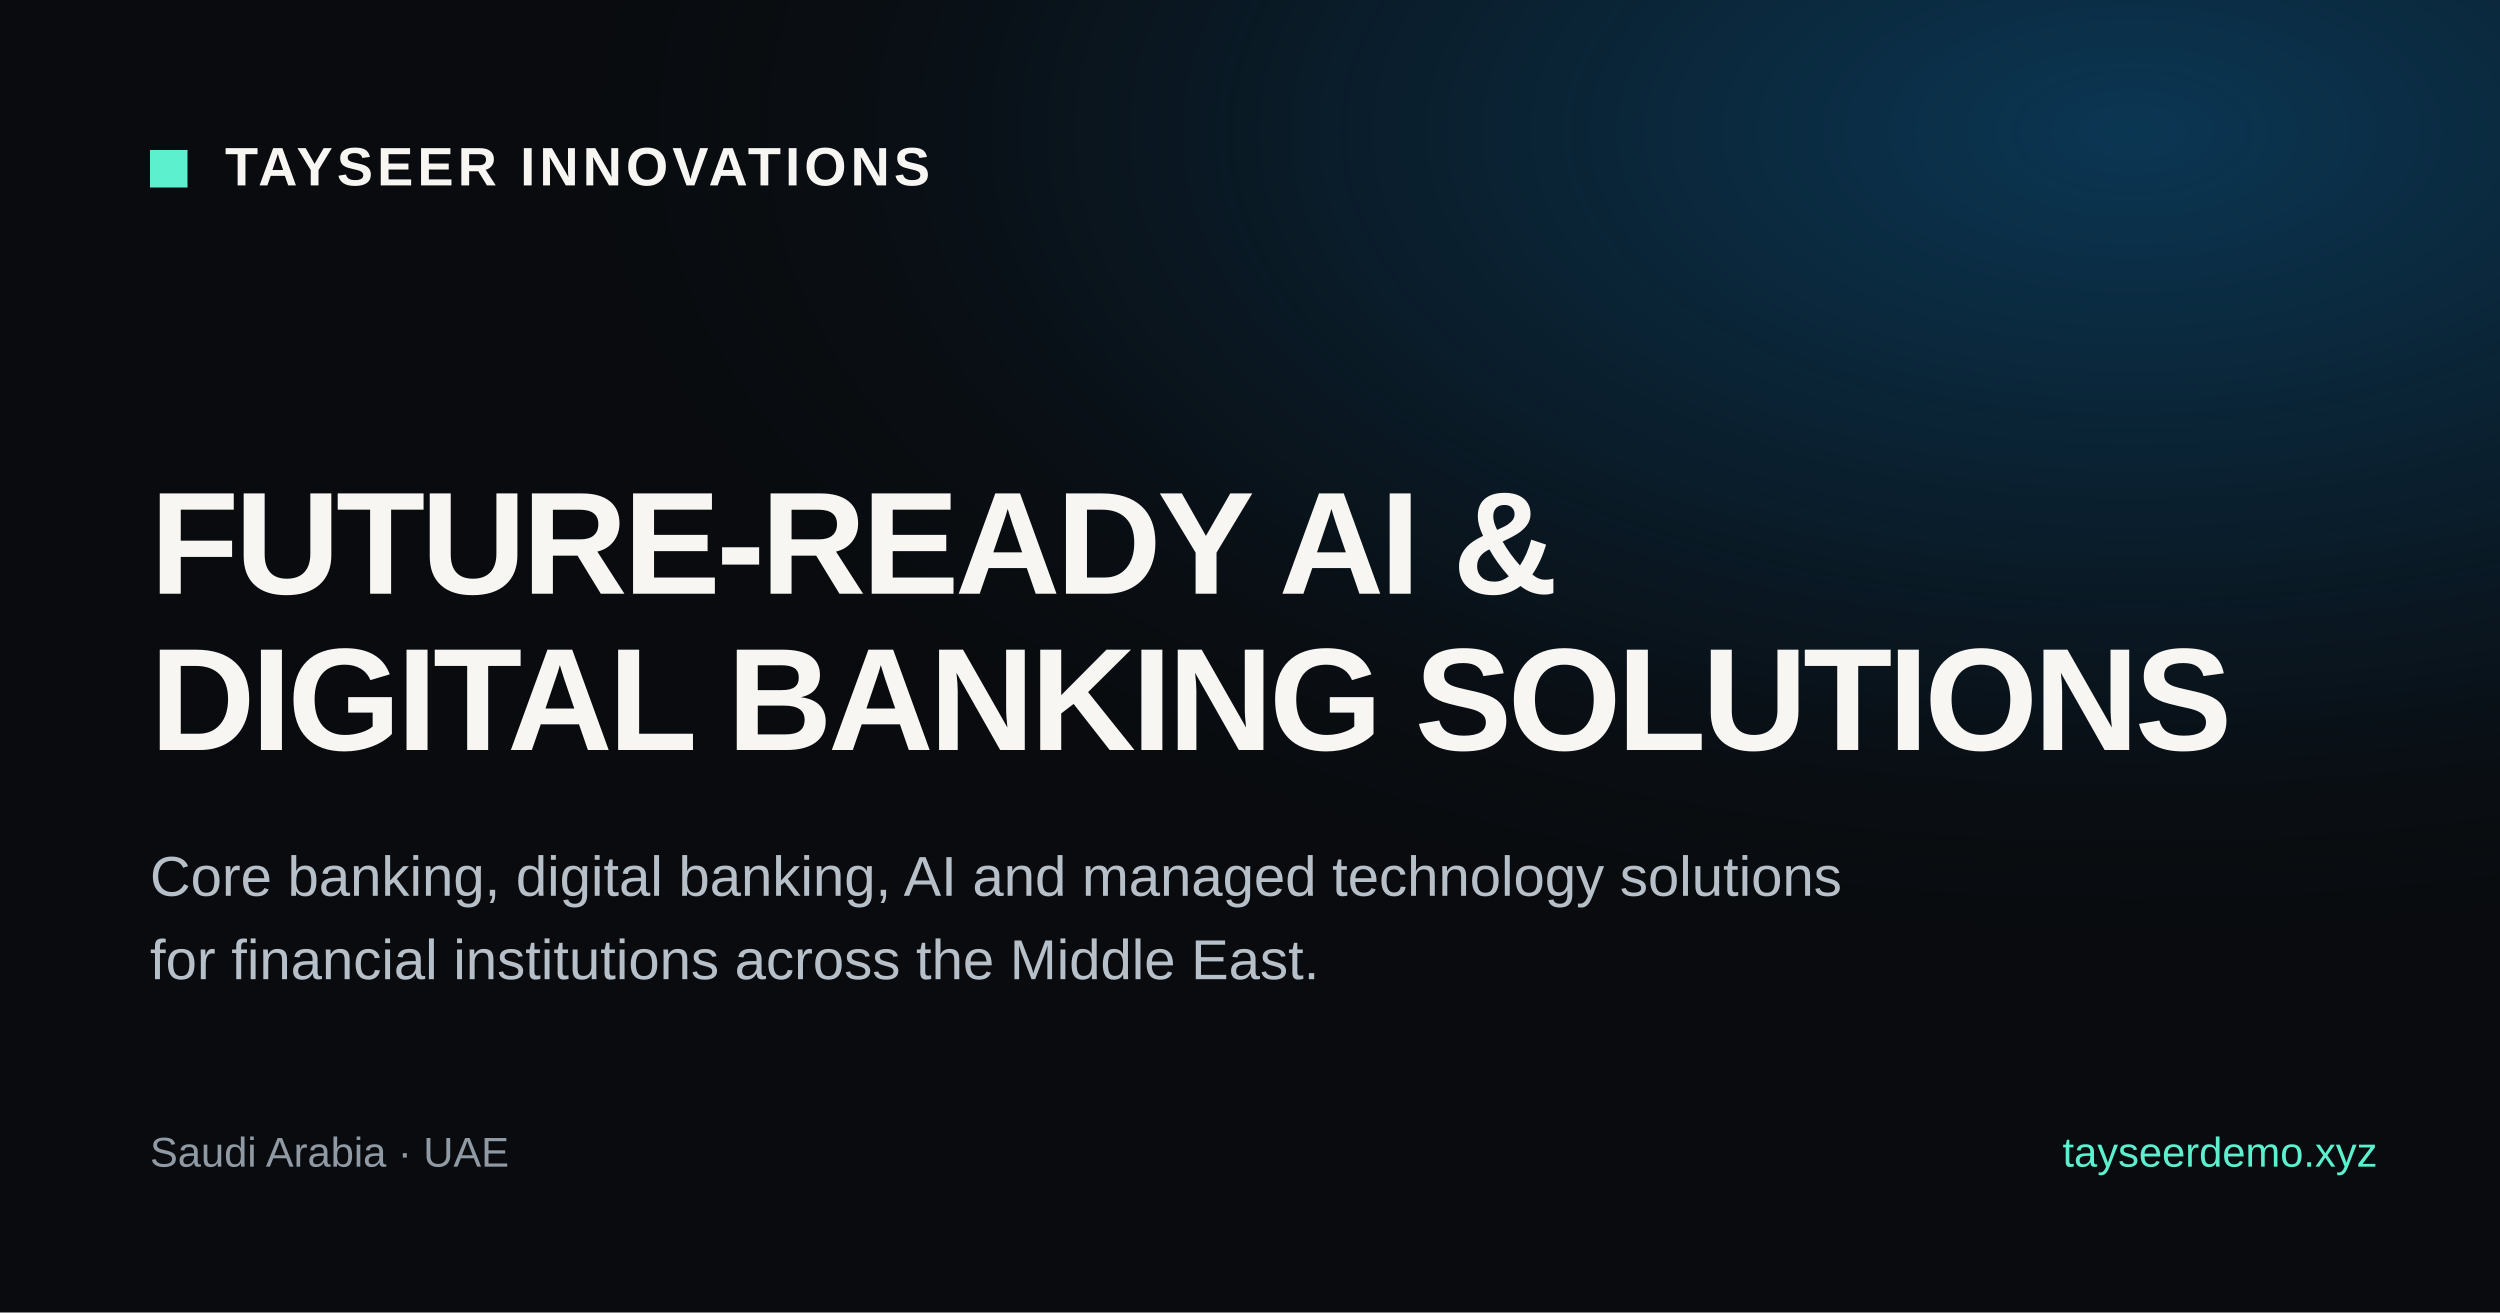
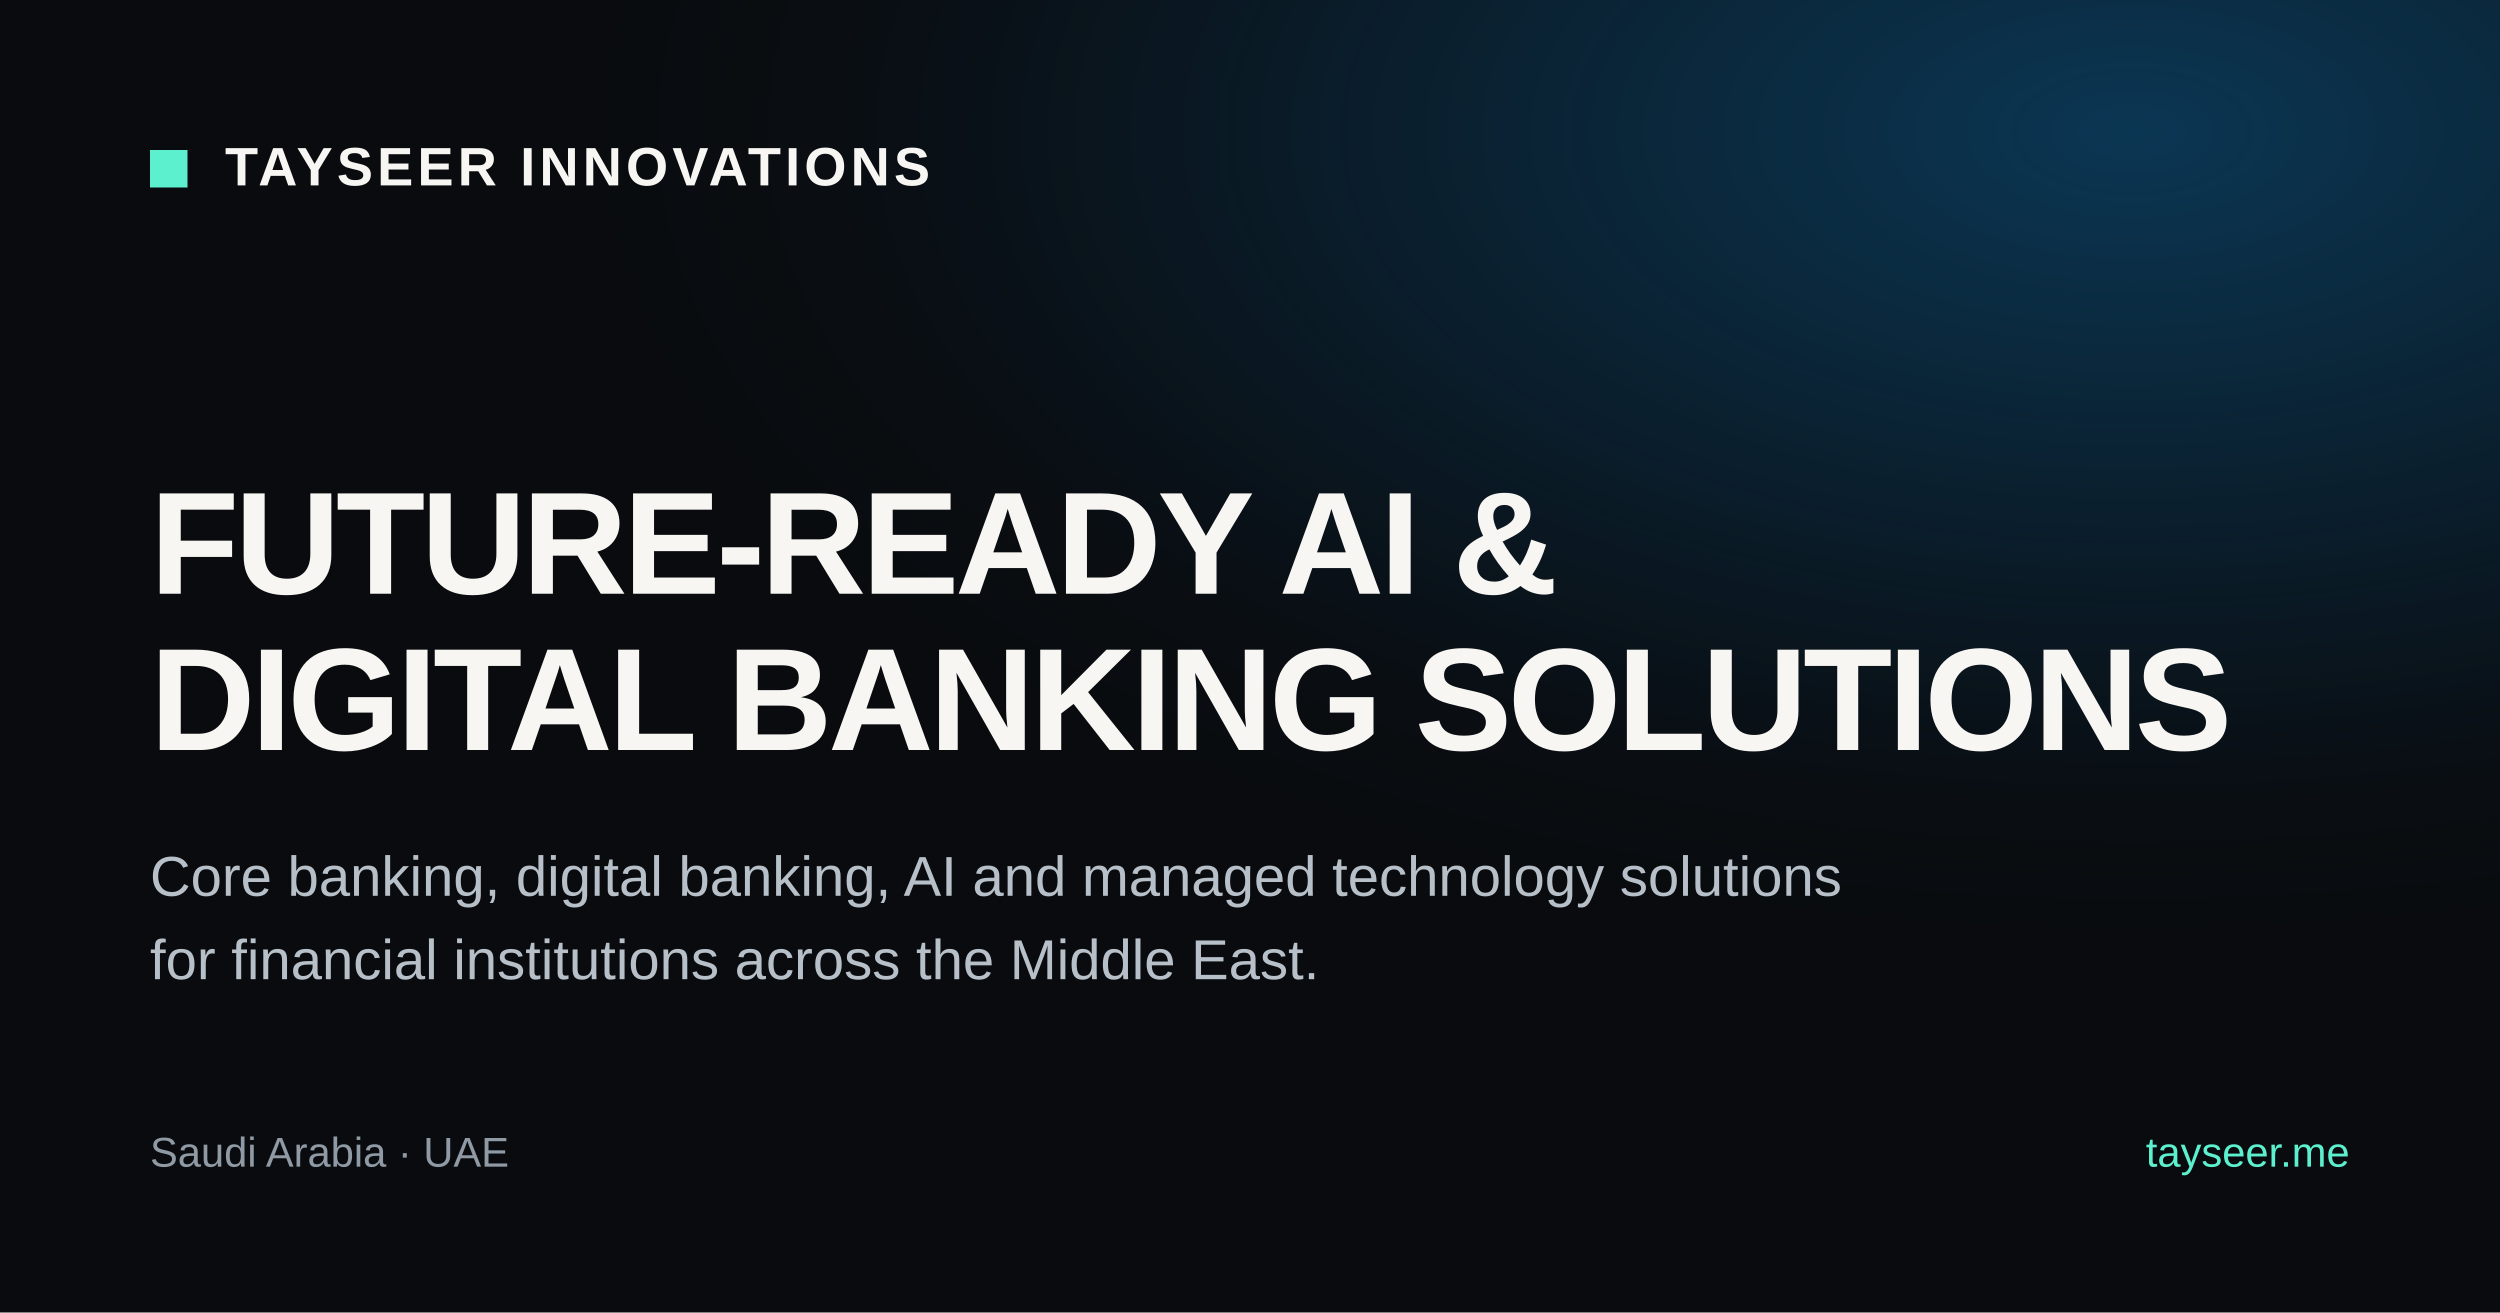
<svg xmlns="http://www.w3.org/2000/svg" width="1200" height="630" viewBox="0 0 1200 630" role="img" aria-labelledby="title desc">
  <defs>
    <radialGradient id="glow" cx="85%" cy="10%" r="65%">
      <stop offset="0%" stop-color="#0D5A8C" stop-opacity="0.55" />
      <stop offset="70%" stop-color="#0D5A8C" stop-opacity="0.08" />
      <stop offset="100%" stop-color="#090B0E" stop-opacity="0" />
    </radialGradient>
  </defs>
  <rect width="1200" height="630" fill="#090B0E" />
  <rect width="1200" height="630" fill="url(#glow)" />
  <rect x="72" y="72" width="18" height="18" fill="#5CF0CE" />
  <text x="108" y="89" fill="#F7F6F2" font-family="Arial,Helvetica,sans-serif" font-size="26" font-weight="700" letter-spacing="2">TAYSEER INNOVATIONS</text>
  <text x="72" y="285" fill="#F7F6F2" font-family="Arial,Helvetica,sans-serif" font-size="70" font-weight="800" letter-spacing="-2">FUTURE-READY AI &amp;</text>
  <text x="72" y="360" fill="#F7F6F2" font-family="Arial,Helvetica,sans-serif" font-size="70" font-weight="800" letter-spacing="-2">DIGITAL BANKING SOLUTIONS</text>
  <text x="72" y="430" fill="#B7C0C8" font-family="Arial,Helvetica,sans-serif" font-size="27">Core banking, digital banking, AI and managed technology solutions</text>
  <text x="72" y="470" fill="#B7C0C8" font-family="Arial,Helvetica,sans-serif" font-size="27">for financial institutions across the Middle East.</text>
  <text x="72" y="560" fill="#8F9AA4" font-family="Arial,Helvetica,sans-serif" font-size="20">Saudi Arabia · UAE</text>
-   <text x="990" y="560" fill="#5CF0CE" font-family="Arial,Helvetica,sans-serif" font-size="20">tayseerdemo.xyz</text>
+   <text x="1030" y="560" fill="#5CF0CE" font-family="Arial,Helvetica,sans-serif" font-size="20">tayseer.me</text>
</svg>
